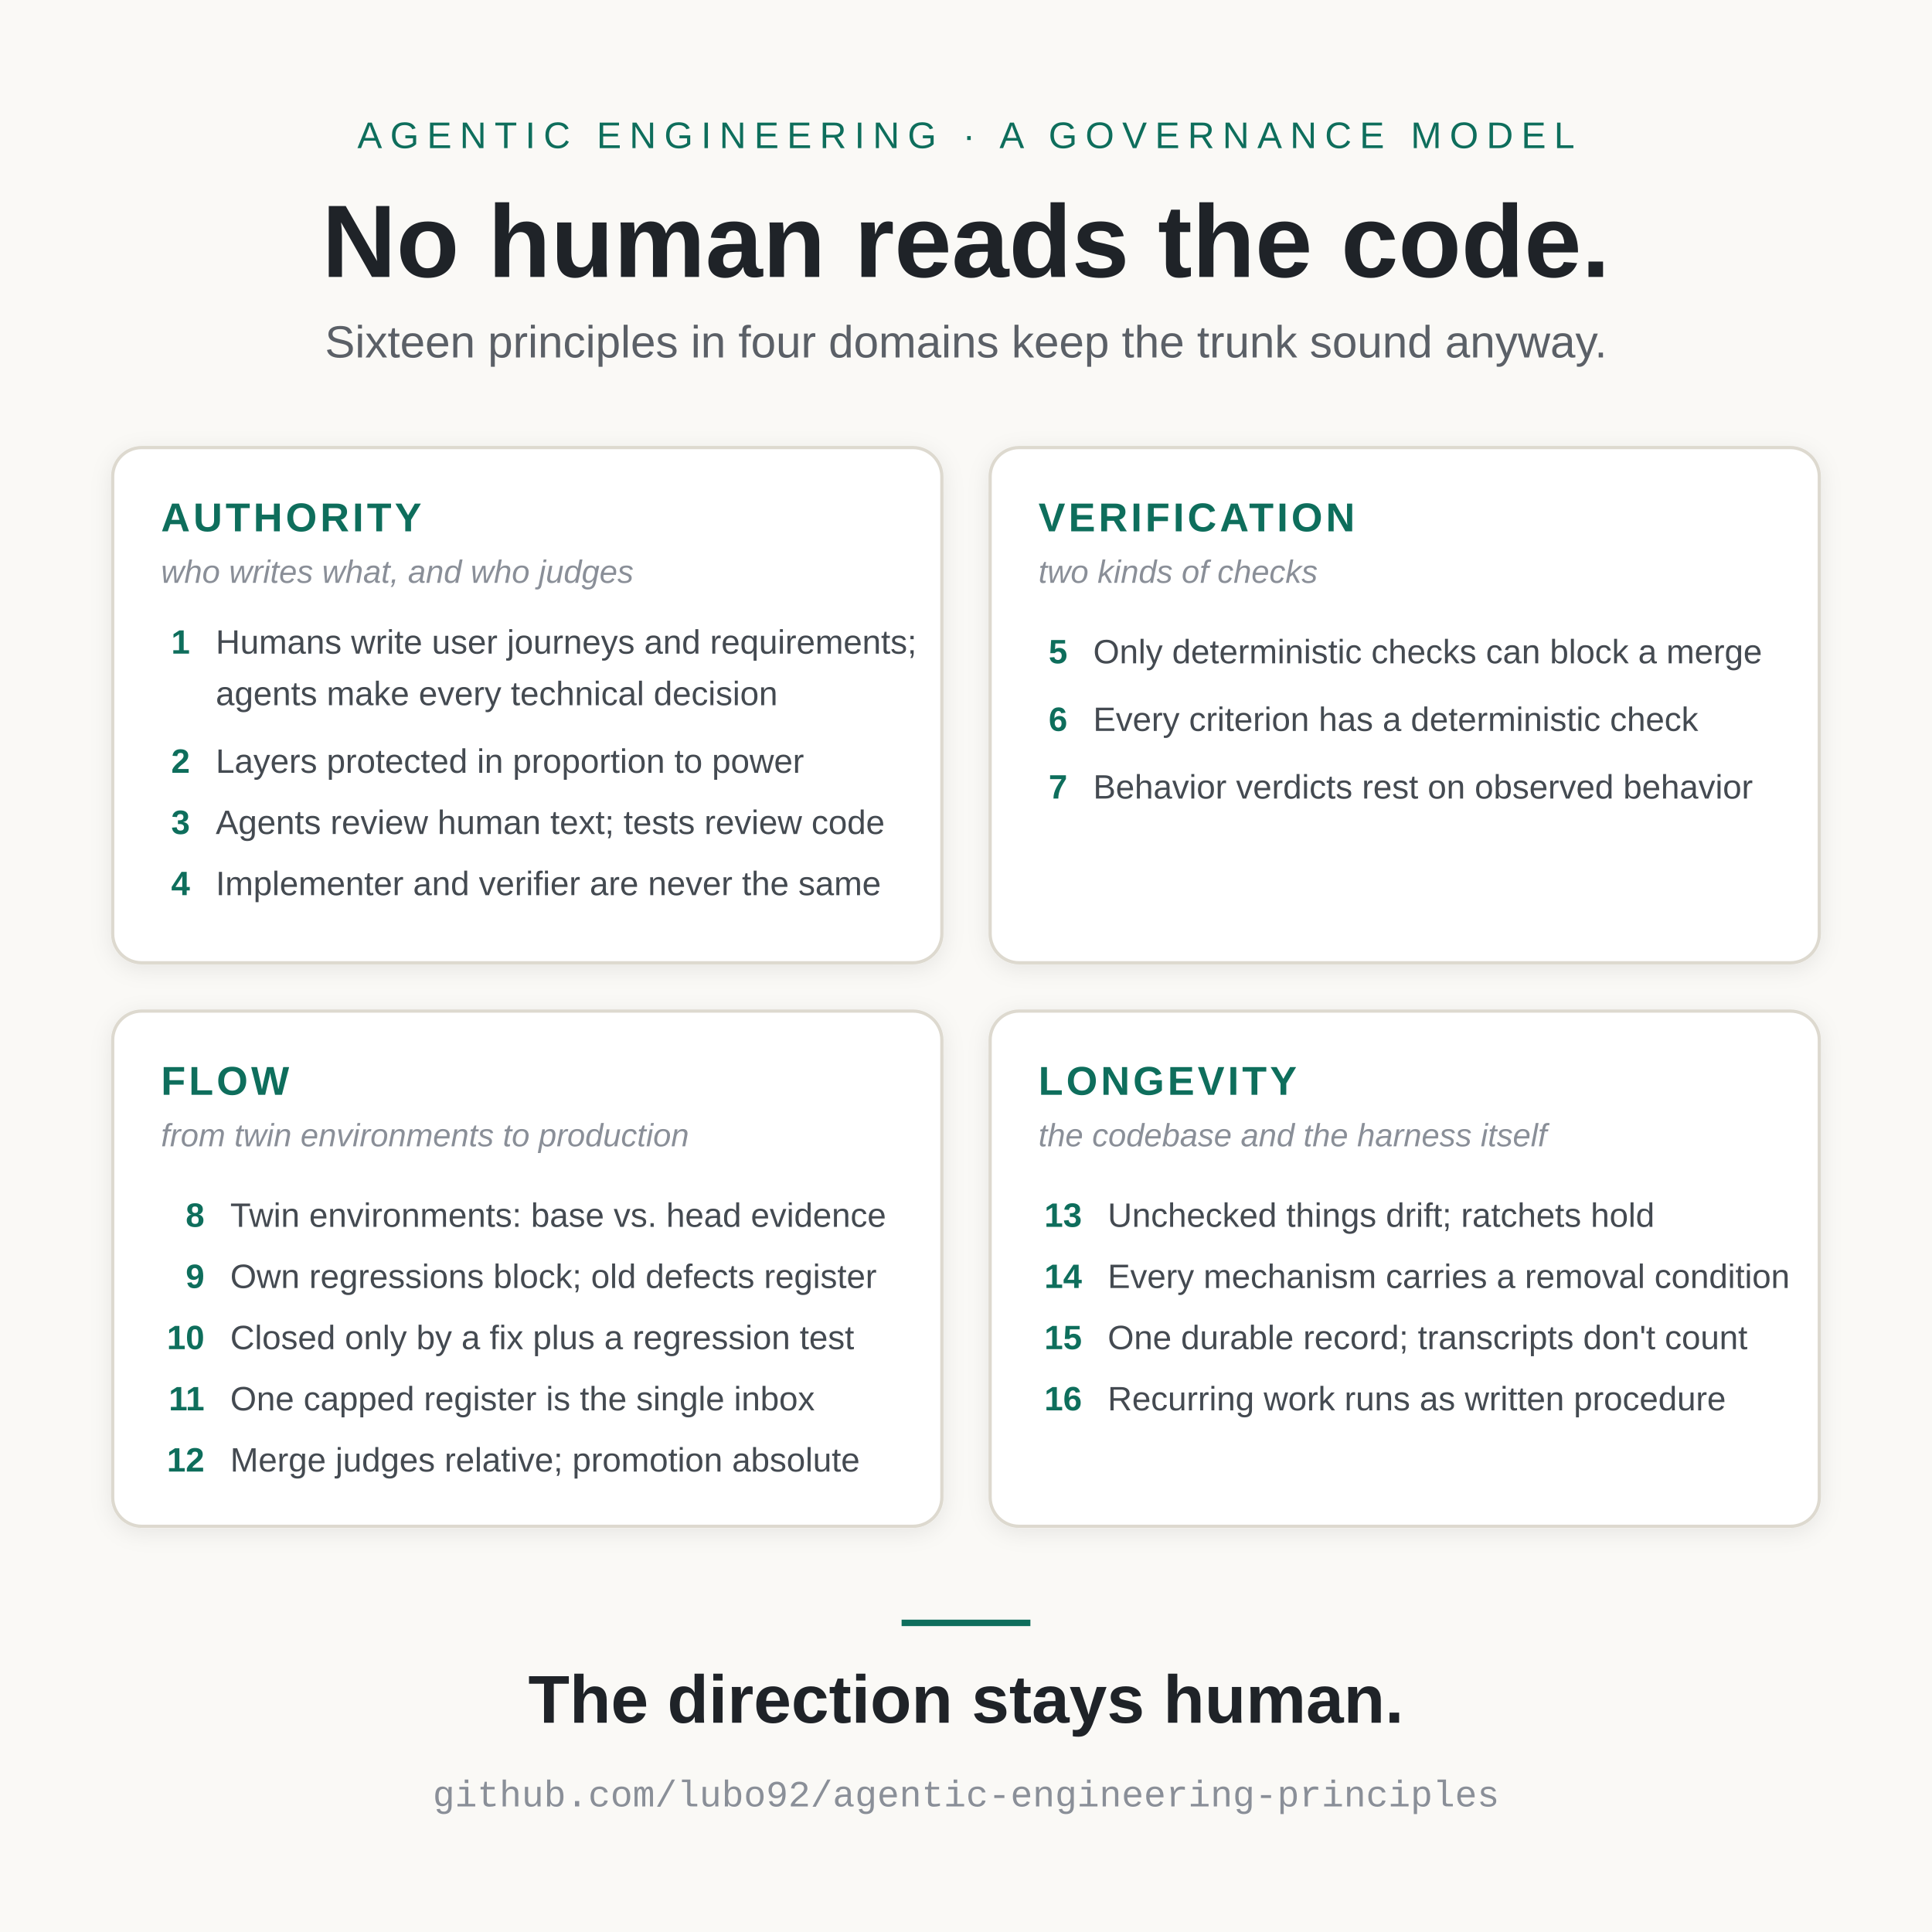
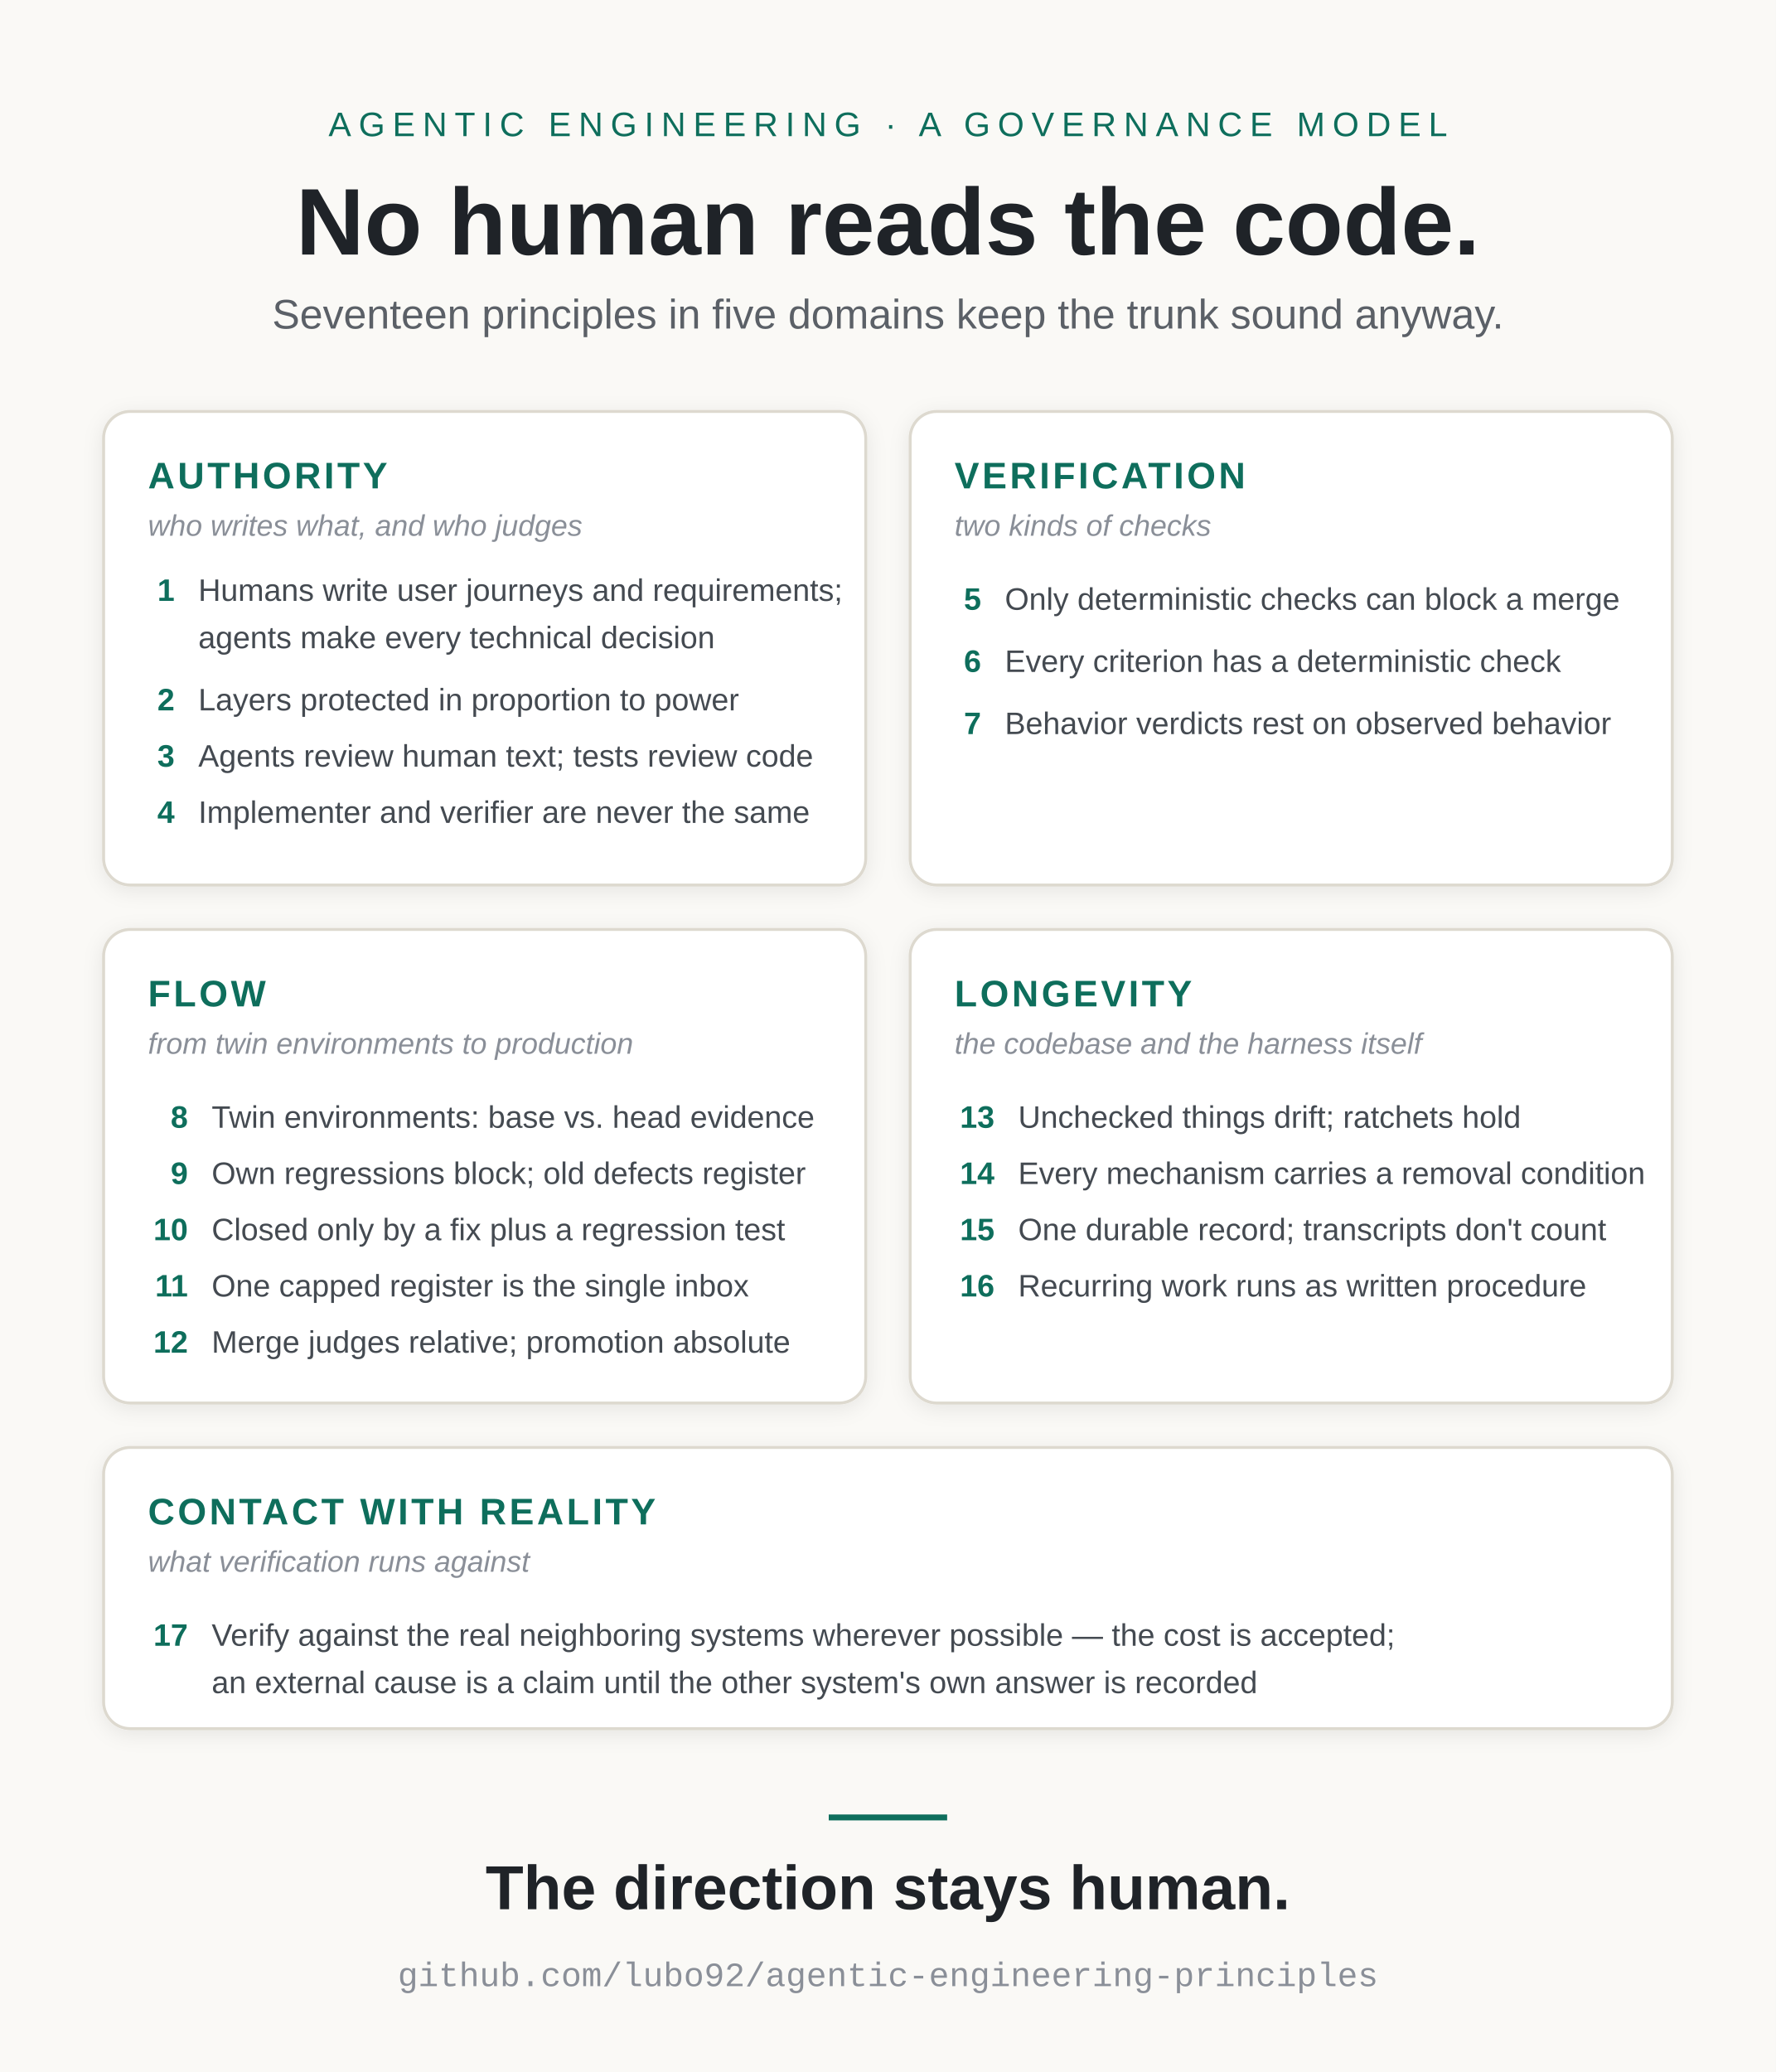
- <svg xmlns="http://www.w3.org/2000/svg" width="1200" height="1200" viewBox="0 0 1200 1200">
+ <svg xmlns="http://www.w3.org/2000/svg" width="1200" height="1400" viewBox="0 0 1200 1400">
  <defs>
    <filter id="cardshadow" x="-20%" y="-20%" width="140%" height="140%">
      <feDropShadow dx="0" dy="3" stdDeviation="7" flood-color="#1f2328" flood-opacity="0.08" />
    </filter>
  </defs>
-   <rect width="1200" height="1200" fill="#faf9f6" />
+   <rect width="1200" height="1400" fill="#faf9f6" />
  <text x="600" y="92" text-anchor="middle" font-family="Liberation Sans, Arial, sans-serif" font-size="23" letter-spacing="5" fill="#0e6e5c">AGENTIC ENGINEERING · A GOVERNANCE MODEL</text>
  <text x="600" y="172" text-anchor="middle" font-family="Liberation Sans, Arial, sans-serif" font-size="64" font-weight="bold" fill="#1f2328">No human reads the code.</text>
-   <text x="600" y="222" text-anchor="middle" font-family="Liberation Sans, Arial, sans-serif" font-size="28" fill="#5b6067">Sixteen principles in four domains keep the trunk sound anyway.</text>
+   <text x="600" y="222" text-anchor="middle" font-family="Liberation Sans, Arial, sans-serif" font-size="28" fill="#5b6067">Seventeen principles in five domains keep the trunk sound anyway.</text>
  <g filter="url(#cardshadow)">
    <rect x="70" y="278" width="515" height="320" rx="18" fill="#ffffff" stroke="#ddd9cf" stroke-width="2" />
  </g>
  <text x="100" y="330" font-family="Liberation Sans, Arial, sans-serif" font-size="25" font-weight="bold" letter-spacing="2" fill="#0e6e5c">AUTHORITY</text>
  <text x="100" y="362" font-family="Liberation Sans, Arial, sans-serif" font-size="20" font-style="italic" fill="#8a8f98">who writes what, and who judges</text>
  <text x="118" y="406" text-anchor="end" font-family="Liberation Sans, Arial, sans-serif" font-size="21" font-weight="bold" fill="#0e6e5c">1</text>
  <text x="134" y="406" font-family="Liberation Sans, Arial, sans-serif" font-size="21" fill="#444a51">Humans write user journeys and requirements;</text>
  <text x="134" y="438" font-family="Liberation Sans, Arial, sans-serif" font-size="21" fill="#444a51">agents make every technical decision</text>
  <text x="118" y="480" text-anchor="end" font-family="Liberation Sans, Arial, sans-serif" font-size="21" font-weight="bold" fill="#0e6e5c">2</text>
  <text x="134" y="480" font-family="Liberation Sans, Arial, sans-serif" font-size="21" fill="#444a51">Layers protected in proportion to power</text>
  <text x="118" y="518" text-anchor="end" font-family="Liberation Sans, Arial, sans-serif" font-size="21" font-weight="bold" fill="#0e6e5c">3</text>
  <text x="134" y="518" font-family="Liberation Sans, Arial, sans-serif" font-size="21" fill="#444a51">Agents review human text; tests review code</text>
  <text x="118" y="556" text-anchor="end" font-family="Liberation Sans, Arial, sans-serif" font-size="21" font-weight="bold" fill="#0e6e5c">4</text>
  <text x="134" y="556" font-family="Liberation Sans, Arial, sans-serif" font-size="21" fill="#444a51">Implementer and verifier are never the same</text>
  <g filter="url(#cardshadow)">
    <rect x="615" y="278" width="515" height="320" rx="18" fill="#ffffff" stroke="#ddd9cf" stroke-width="2" />
  </g>
  <text x="645" y="330" font-family="Liberation Sans, Arial, sans-serif" font-size="25" font-weight="bold" letter-spacing="2" fill="#0e6e5c">VERIFICATION</text>
  <text x="645" y="362" font-family="Liberation Sans, Arial, sans-serif" font-size="20" font-style="italic" fill="#8a8f98">two kinds of checks</text>
  <text x="663" y="412" text-anchor="end" font-family="Liberation Sans, Arial, sans-serif" font-size="21" font-weight="bold" fill="#0e6e5c">5</text>
  <text x="679" y="412" font-family="Liberation Sans, Arial, sans-serif" font-size="21" fill="#444a51">Only deterministic checks can block a merge</text>
  <text x="663" y="454" text-anchor="end" font-family="Liberation Sans, Arial, sans-serif" font-size="21" font-weight="bold" fill="#0e6e5c">6</text>
  <text x="679" y="454" font-family="Liberation Sans, Arial, sans-serif" font-size="21" fill="#444a51">Every criterion has a deterministic check</text>
  <text x="663" y="496" text-anchor="end" font-family="Liberation Sans, Arial, sans-serif" font-size="21" font-weight="bold" fill="#0e6e5c">7</text>
  <text x="679" y="496" font-family="Liberation Sans, Arial, sans-serif" font-size="21" fill="#444a51">Behavior verdicts rest on observed behavior</text>
  <g filter="url(#cardshadow)">
    <rect x="70" y="628" width="515" height="320" rx="18" fill="#ffffff" stroke="#ddd9cf" stroke-width="2" />
  </g>
  <text x="100" y="680" font-family="Liberation Sans, Arial, sans-serif" font-size="25" font-weight="bold" letter-spacing="2" fill="#0e6e5c">FLOW</text>
  <text x="100" y="712" font-family="Liberation Sans, Arial, sans-serif" font-size="20" font-style="italic" fill="#8a8f98">from twin environments to production</text>
  <text x="127" y="762" text-anchor="end" font-family="Liberation Sans, Arial, sans-serif" font-size="21" font-weight="bold" fill="#0e6e5c">8</text>
  <text x="143" y="762" font-family="Liberation Sans, Arial, sans-serif" font-size="21" fill="#444a51">Twin environments: base vs. head evidence</text>
  <text x="127" y="800" text-anchor="end" font-family="Liberation Sans, Arial, sans-serif" font-size="21" font-weight="bold" fill="#0e6e5c">9</text>
  <text x="143" y="800" font-family="Liberation Sans, Arial, sans-serif" font-size="21" fill="#444a51">Own regressions block; old defects register</text>
  <text x="127" y="838" text-anchor="end" font-family="Liberation Sans, Arial, sans-serif" font-size="21" font-weight="bold" fill="#0e6e5c">10</text>
  <text x="143" y="838" font-family="Liberation Sans, Arial, sans-serif" font-size="21" fill="#444a51">Closed only by a fix plus a regression test</text>
  <text x="127" y="876" text-anchor="end" font-family="Liberation Sans, Arial, sans-serif" font-size="21" font-weight="bold" fill="#0e6e5c">11</text>
  <text x="143" y="876" font-family="Liberation Sans, Arial, sans-serif" font-size="21" fill="#444a51">One capped register is the single inbox</text>
  <text x="127" y="914" text-anchor="end" font-family="Liberation Sans, Arial, sans-serif" font-size="21" font-weight="bold" fill="#0e6e5c">12</text>
  <text x="143" y="914" font-family="Liberation Sans, Arial, sans-serif" font-size="21" fill="#444a51">Merge judges relative; promotion absolute</text>
  <g filter="url(#cardshadow)">
    <rect x="615" y="628" width="515" height="320" rx="18" fill="#ffffff" stroke="#ddd9cf" stroke-width="2" />
  </g>
  <text x="645" y="680" font-family="Liberation Sans, Arial, sans-serif" font-size="25" font-weight="bold" letter-spacing="2" fill="#0e6e5c">LONGEVITY</text>
  <text x="645" y="712" font-family="Liberation Sans, Arial, sans-serif" font-size="20" font-style="italic" fill="#8a8f98">the codebase and the harness itself</text>
  <text x="672" y="762" text-anchor="end" font-family="Liberation Sans, Arial, sans-serif" font-size="21" font-weight="bold" fill="#0e6e5c">13</text>
  <text x="688" y="762" font-family="Liberation Sans, Arial, sans-serif" font-size="21" fill="#444a51">Unchecked things drift; ratchets hold</text>
  <text x="672" y="800" text-anchor="end" font-family="Liberation Sans, Arial, sans-serif" font-size="21" font-weight="bold" fill="#0e6e5c">14</text>
  <text x="688" y="800" font-family="Liberation Sans, Arial, sans-serif" font-size="21" fill="#444a51">Every mechanism carries a removal condition</text>
  <text x="672" y="838" text-anchor="end" font-family="Liberation Sans, Arial, sans-serif" font-size="21" font-weight="bold" fill="#0e6e5c">15</text>
  <text x="688" y="838" font-family="Liberation Sans, Arial, sans-serif" font-size="21" fill="#444a51">One durable record; transcripts don't count</text>
  <text x="672" y="876" text-anchor="end" font-family="Liberation Sans, Arial, sans-serif" font-size="21" font-weight="bold" fill="#0e6e5c">16</text>
  <text x="688" y="876" font-family="Liberation Sans, Arial, sans-serif" font-size="21" fill="#444a51">Recurring work runs as written procedure</text>
-   <line x1="560" y1="1008" x2="640" y2="1008" stroke="#0e6e5c" stroke-width="4" />
-   <text x="600" y="1070" text-anchor="middle" font-family="Liberation Sans, Arial, sans-serif" font-size="42" font-weight="bold" fill="#1f2328">The direction stays human.</text>
-   <text x="600" y="1122" text-anchor="middle" font-family="Liberation Mono, monospace" font-size="23" fill="#8a8f98">github.com/lubo92/agentic-engineering-principles</text>
+   <g filter="url(#cardshadow)">
+     <rect x="70" y="978" width="1060" height="190" rx="18" fill="#ffffff" stroke="#ddd9cf" stroke-width="2" />
+   </g>
+   <text x="100" y="1030" font-family="Liberation Sans, Arial, sans-serif" font-size="25" font-weight="bold" letter-spacing="2" fill="#0e6e5c">CONTACT WITH REALITY</text>
+   <text x="100" y="1062" font-family="Liberation Sans, Arial, sans-serif" font-size="20" font-style="italic" fill="#8a8f98">what verification runs against</text>
+   <text x="127" y="1112" text-anchor="end" font-family="Liberation Sans, Arial, sans-serif" font-size="21" font-weight="bold" fill="#0e6e5c">17</text>
+   <text x="143" y="1112" font-family="Liberation Sans, Arial, sans-serif" font-size="21" fill="#444a51">Verify against the real neighboring systems wherever possible — the cost is accepted;</text>
+   <text x="143" y="1144" font-family="Liberation Sans, Arial, sans-serif" font-size="21" fill="#444a51">an external cause is a claim until the other system's own answer is recorded</text>
+   <line x1="560" y1="1228" x2="640" y2="1228" stroke="#0e6e5c" stroke-width="4" />
+   <text x="600" y="1290" text-anchor="middle" font-family="Liberation Sans, Arial, sans-serif" font-size="42" font-weight="bold" fill="#1f2328">The direction stays human.</text>
+   <text x="600" y="1342" text-anchor="middle" font-family="Liberation Mono, monospace" font-size="23" fill="#8a8f98">github.com/lubo92/agentic-engineering-principles</text>
</svg>
